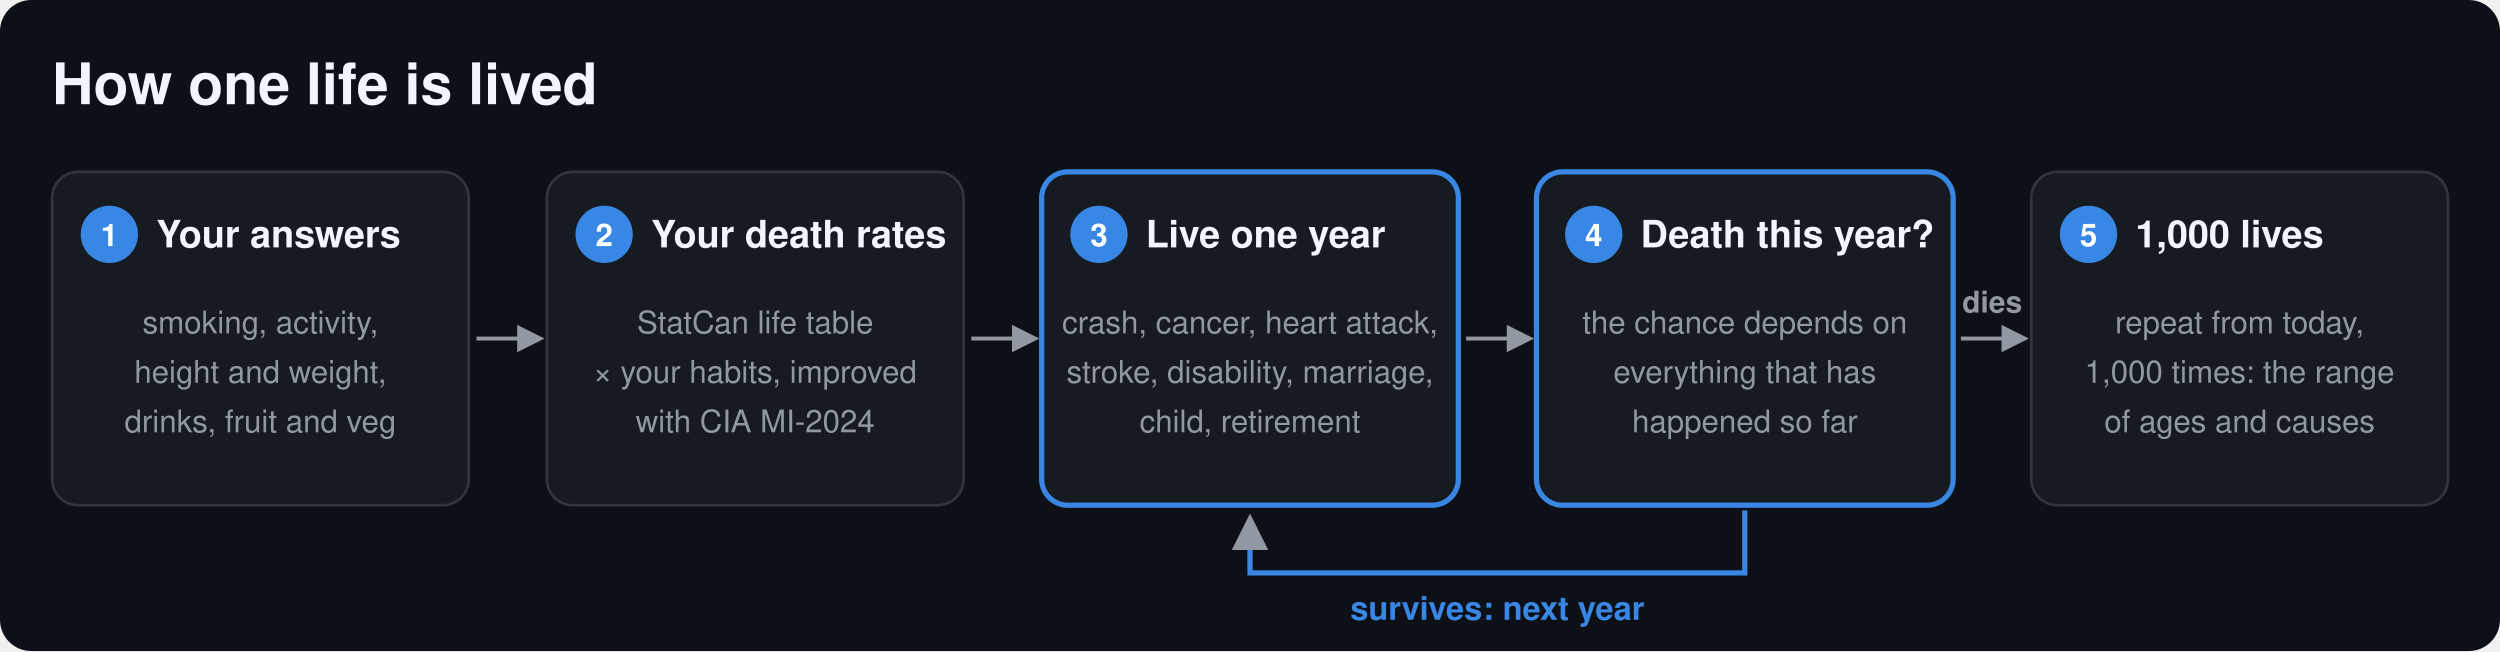
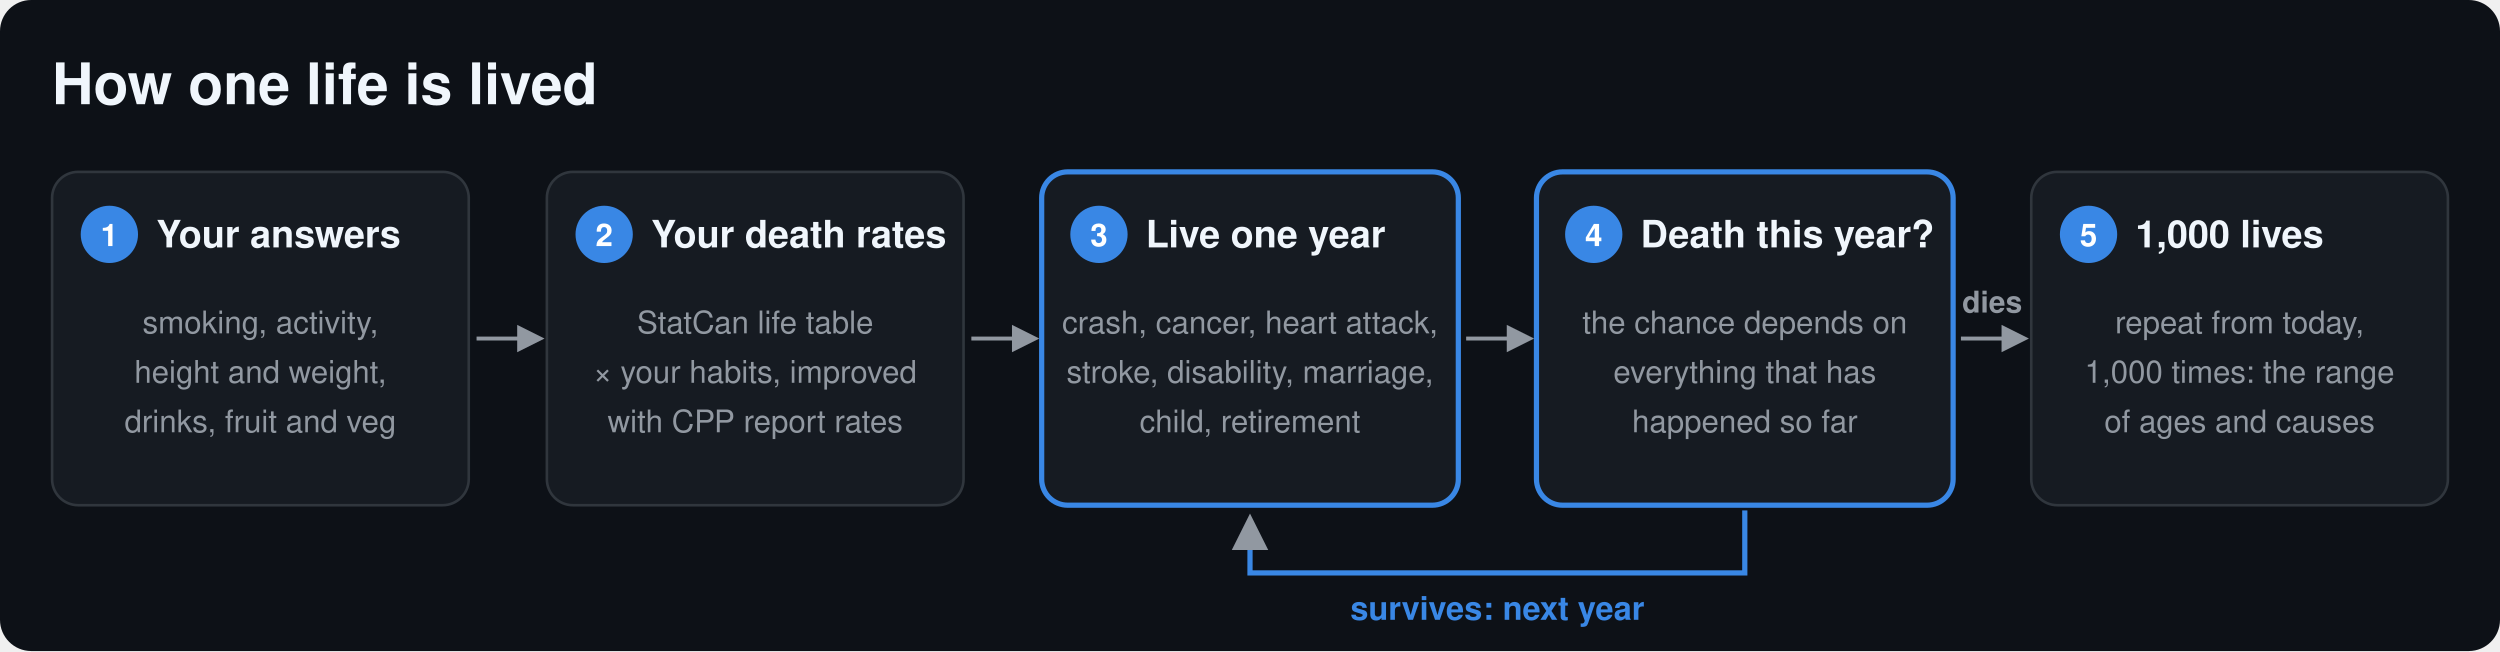
<svg xmlns="http://www.w3.org/2000/svg" width="960" height="250" viewBox="0 0 960 250" font-family="-apple-system, BlinkMacSystemFont, 'Segoe UI', Helvetica, Arial, sans-serif" role="img">
  <rect width="960" height="250" rx="12" fill="#0d1117" />
  <defs>
    <marker id="a" viewBox="0 0 10 10" refX="8" refY="5" markerWidth="7" markerHeight="7" orient="auto-start-reverse">
      <path d="M0 0L10 5L0 10z" fill="#9198a1" />
    </marker>
  </defs>
  <text x="20.0" y="40.0" font-size="22" font-weight="700" fill="#f0f6fc" text-anchor="start">How one life is lived</text>
  <rect x="20.0" y="66" width="160" height="128" rx="10" fill="#161b22" stroke="#30363d" stroke-width="1" />
  <circle cx="42.0" cy="90" r="11" fill="#3987e5" />
  <text x="42.0" y="94.5" font-size="12" font-weight="700" fill="#ffffff" text-anchor="middle">1</text>
  <text x="60.0" y="95.0" font-size="14.5" font-weight="700" fill="#f0f6fc" text-anchor="start">Your answers</text>
  <text x="100.0" y="128.0" font-size="12" font-weight="400" fill="#9198a1" text-anchor="middle">smoking, activity,</text>
  <text x="100.0" y="147.0" font-size="12" font-weight="400" fill="#9198a1" text-anchor="middle">height and weight,</text>
  <text x="100.0" y="166.0" font-size="12" font-weight="400" fill="#9198a1" text-anchor="middle">drinks, fruit and veg</text>
  <line x1="183.0" y1="130.0" x2="207.0" y2="130.0" stroke="#9198a1" stroke-width="1.5" marker-end="url(#a)" />
  <rect x="210.0" y="66" width="160" height="128" rx="10" fill="#161b22" stroke="#30363d" stroke-width="1" />
  <circle cx="232.0" cy="90" r="11" fill="#3987e5" />
  <text x="232.0" y="94.5" font-size="12" font-weight="700" fill="#ffffff" text-anchor="middle">2</text>
  <text x="250.0" y="95.0" font-size="14.5" font-weight="700" fill="#f0f6fc" text-anchor="start">Your death rates</text>
  <text x="290.0" y="128.0" font-size="12" font-weight="400" fill="#9198a1" text-anchor="middle">StatCan life table</text>
  <text x="290.0" y="147.0" font-size="12" font-weight="400" fill="#9198a1" text-anchor="middle">× your habits, improved</text>
-   <text x="290.0" y="166.0" font-size="12" font-weight="400" fill="#9198a1" text-anchor="middle">with CIA MI-2024</text>
+   <text x="290.0" y="166.0" font-size="12" font-weight="400" fill="#9198a1" text-anchor="middle">with CPP report rates</text>
  <line x1="373.0" y1="130.0" x2="397.0" y2="130.0" stroke="#9198a1" stroke-width="1.5" marker-end="url(#a)" />
  <rect x="400.0" y="66" width="160" height="128" rx="10" fill="#161b22" stroke="#3987e5" stroke-width="2" />
  <circle cx="422.0" cy="90" r="11" fill="#3987e5" />
  <text x="422.0" y="94.5" font-size="12" font-weight="700" fill="#ffffff" text-anchor="middle">3</text>
  <text x="440.0" y="95.0" font-size="14.5" font-weight="700" fill="#f0f6fc" text-anchor="start">Live one year</text>
  <text x="480.0" y="128.0" font-size="12" font-weight="400" fill="#9198a1" text-anchor="middle">crash, cancer, heart attack,</text>
  <text x="480.0" y="147.0" font-size="12" font-weight="400" fill="#9198a1" text-anchor="middle">stroke, disability, marriage,</text>
  <text x="480.0" y="166.0" font-size="12" font-weight="400" fill="#9198a1" text-anchor="middle">child, retirement</text>
  <line x1="563.0" y1="130.0" x2="587.0" y2="130.0" stroke="#9198a1" stroke-width="1.5" marker-end="url(#a)" />
  <rect x="590.0" y="66" width="160" height="128" rx="10" fill="#161b22" stroke="#3987e5" stroke-width="2" />
  <circle cx="612.0" cy="90" r="11" fill="#3987e5" />
  <text x="612.0" y="94.5" font-size="12" font-weight="700" fill="#ffffff" text-anchor="middle">4</text>
  <text x="630.0" y="95.0" font-size="14.5" font-weight="700" fill="#f0f6fc" text-anchor="start">Death this year?</text>
  <text x="670.0" y="128.0" font-size="12" font-weight="400" fill="#9198a1" text-anchor="middle">the chance depends on</text>
  <text x="670.0" y="147.0" font-size="12" font-weight="400" fill="#9198a1" text-anchor="middle">everything that has</text>
  <text x="670.0" y="166.0" font-size="12" font-weight="400" fill="#9198a1" text-anchor="middle">happened so far</text>
  <line x1="753.0" y1="130.0" x2="777.0" y2="130.0" stroke="#9198a1" stroke-width="1.5" marker-end="url(#a)" />
  <rect x="780.0" y="66" width="160" height="128" rx="10" fill="#161b22" stroke="#30363d" stroke-width="1" />
  <circle cx="802.0" cy="90" r="11" fill="#3987e5" />
  <text x="802.0" y="94.5" font-size="12" font-weight="700" fill="#ffffff" text-anchor="middle">5</text>
  <text x="820.0" y="95.0" font-size="14.5" font-weight="700" fill="#f0f6fc" text-anchor="start">1,000 lives</text>
  <text x="860.0" y="128.0" font-size="12" font-weight="400" fill="#9198a1" text-anchor="middle">repeat from today,</text>
  <text x="860.0" y="147.0" font-size="12" font-weight="400" fill="#9198a1" text-anchor="middle">1,000 times: the range</text>
  <text x="860.0" y="166.0" font-size="12" font-weight="400" fill="#9198a1" text-anchor="middle">of ages and causes</text>
  <path d="M670.0 196V220H480.0V200" fill="none" stroke="#3987e5" stroke-width="2" marker-end="url(#a)" />
  <text x="575.0" y="238.0" font-size="12.5" font-weight="600" fill="#3987e5" text-anchor="middle">survives: next year</text>
  <text x="765.0" y="120.0" font-size="11.5" font-weight="600" fill="#9198a1" text-anchor="middle">dies</text>
</svg>
